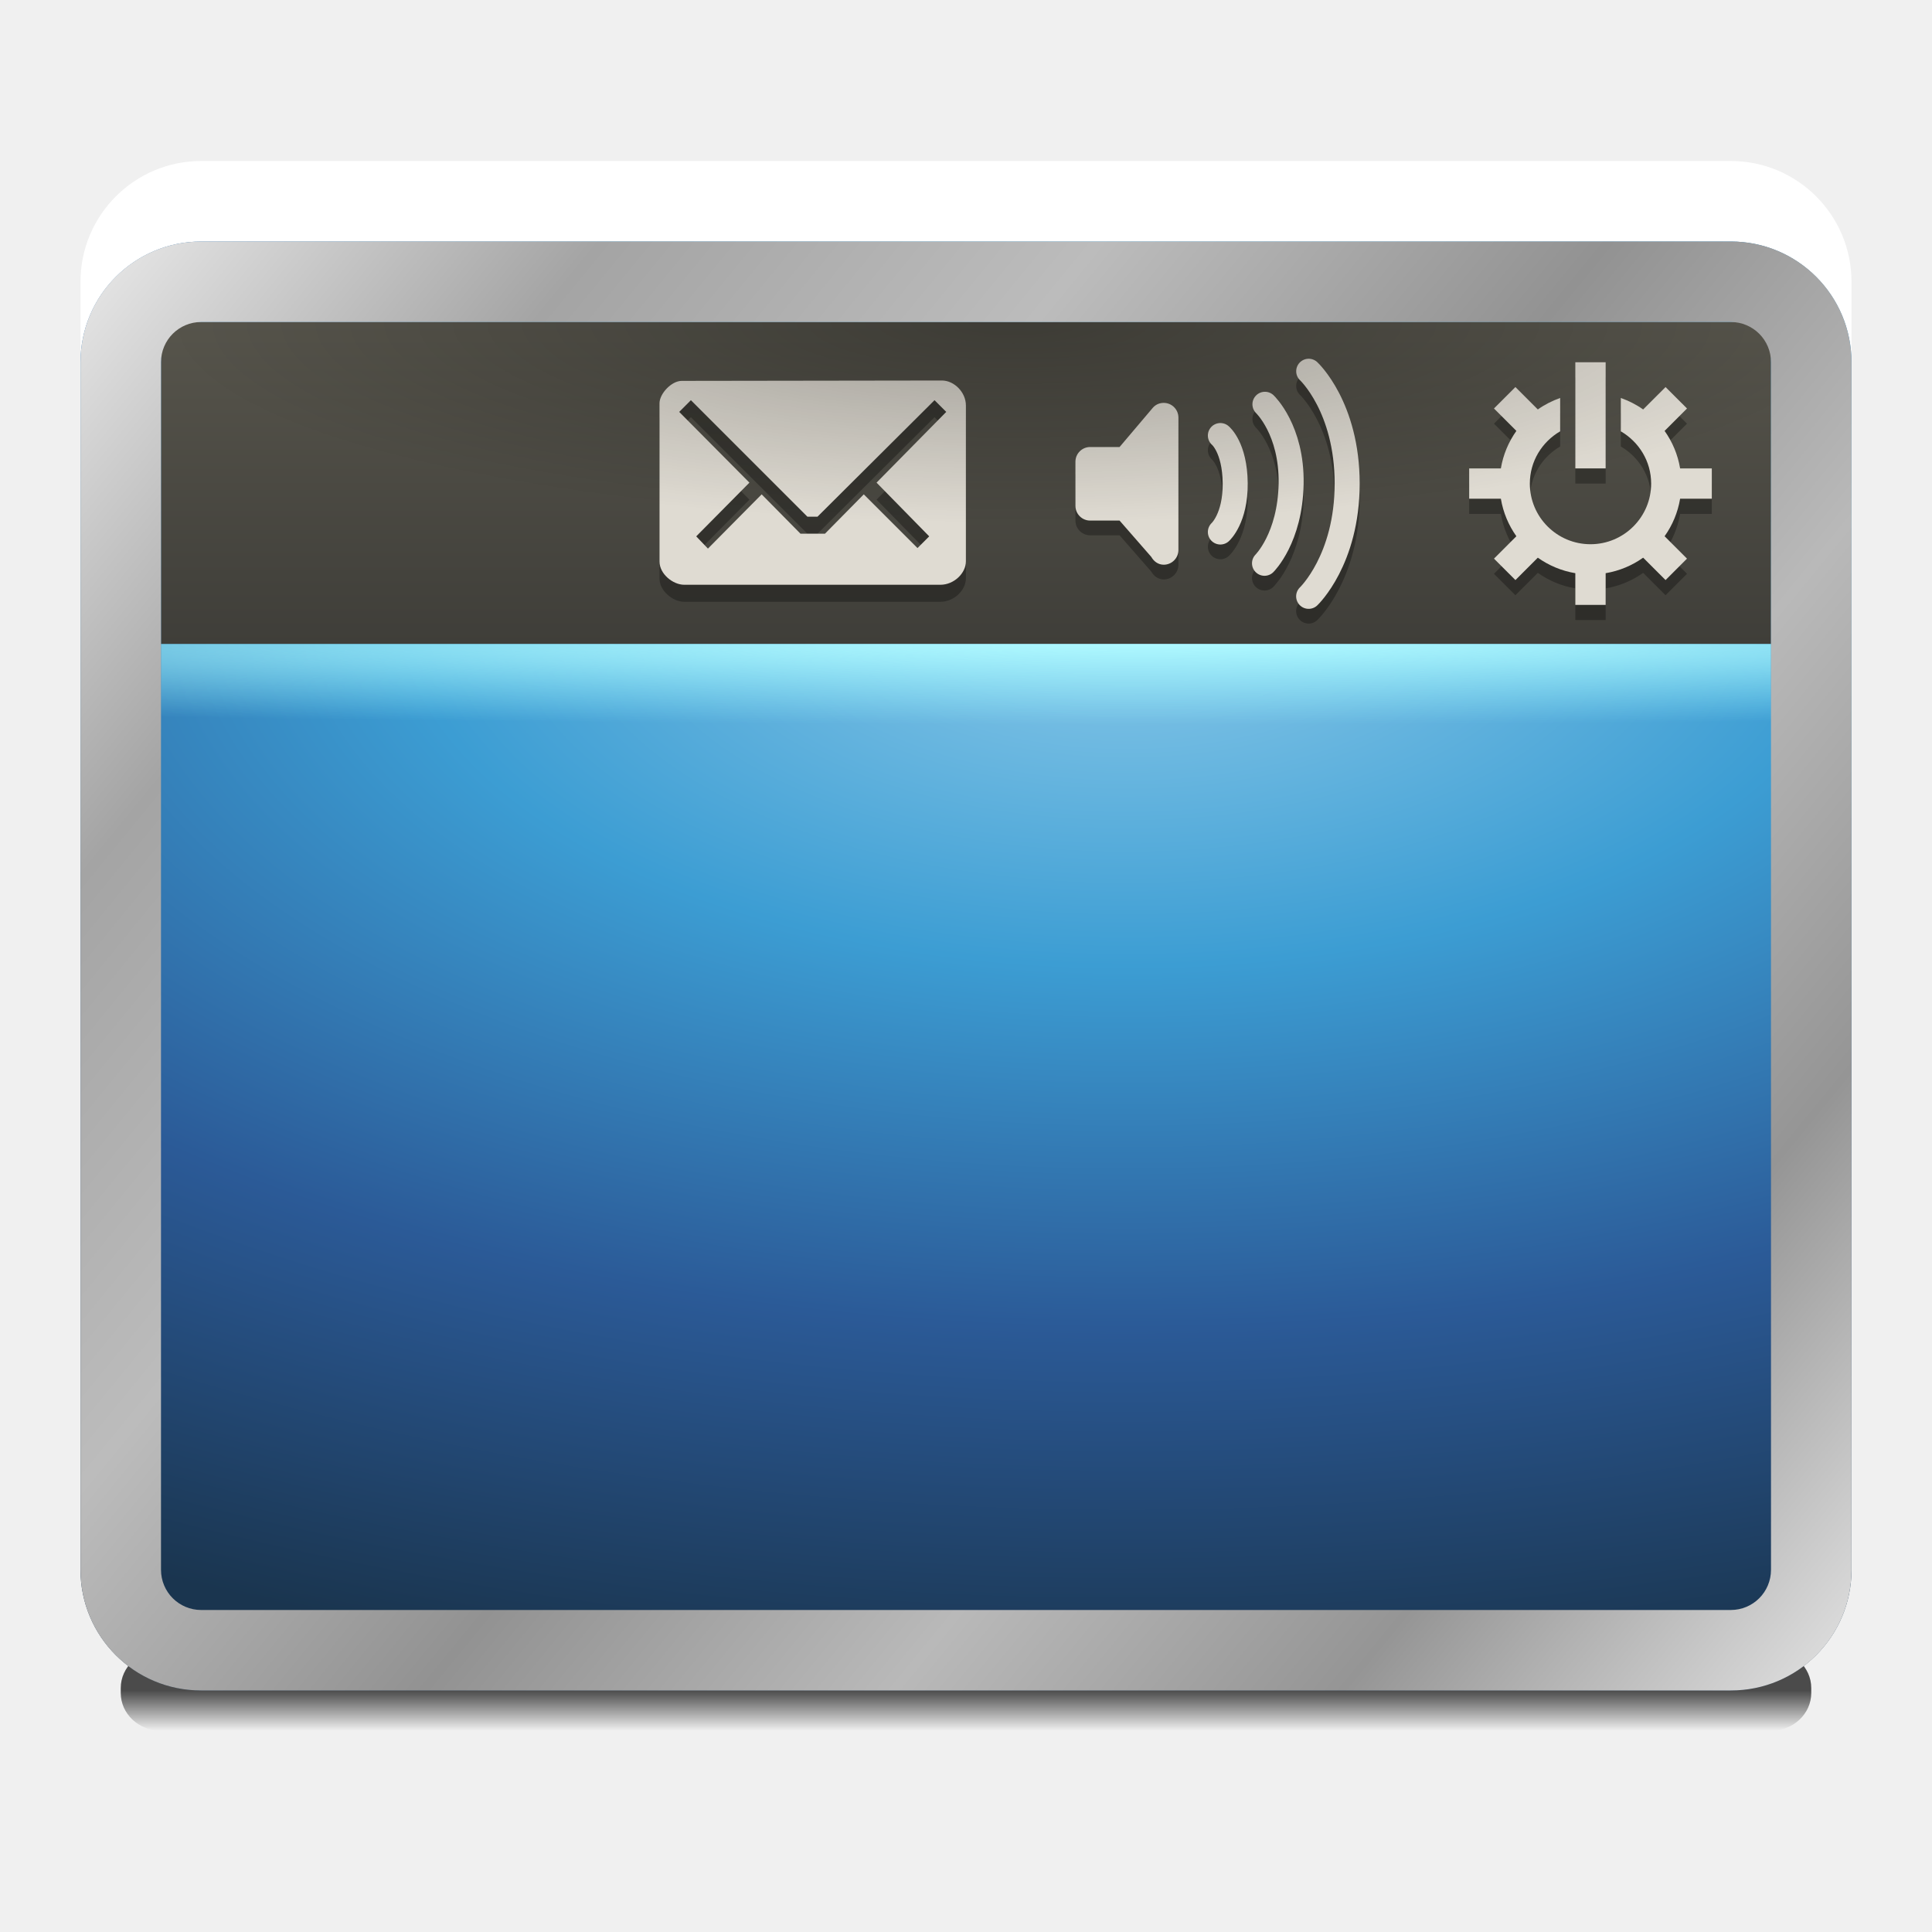
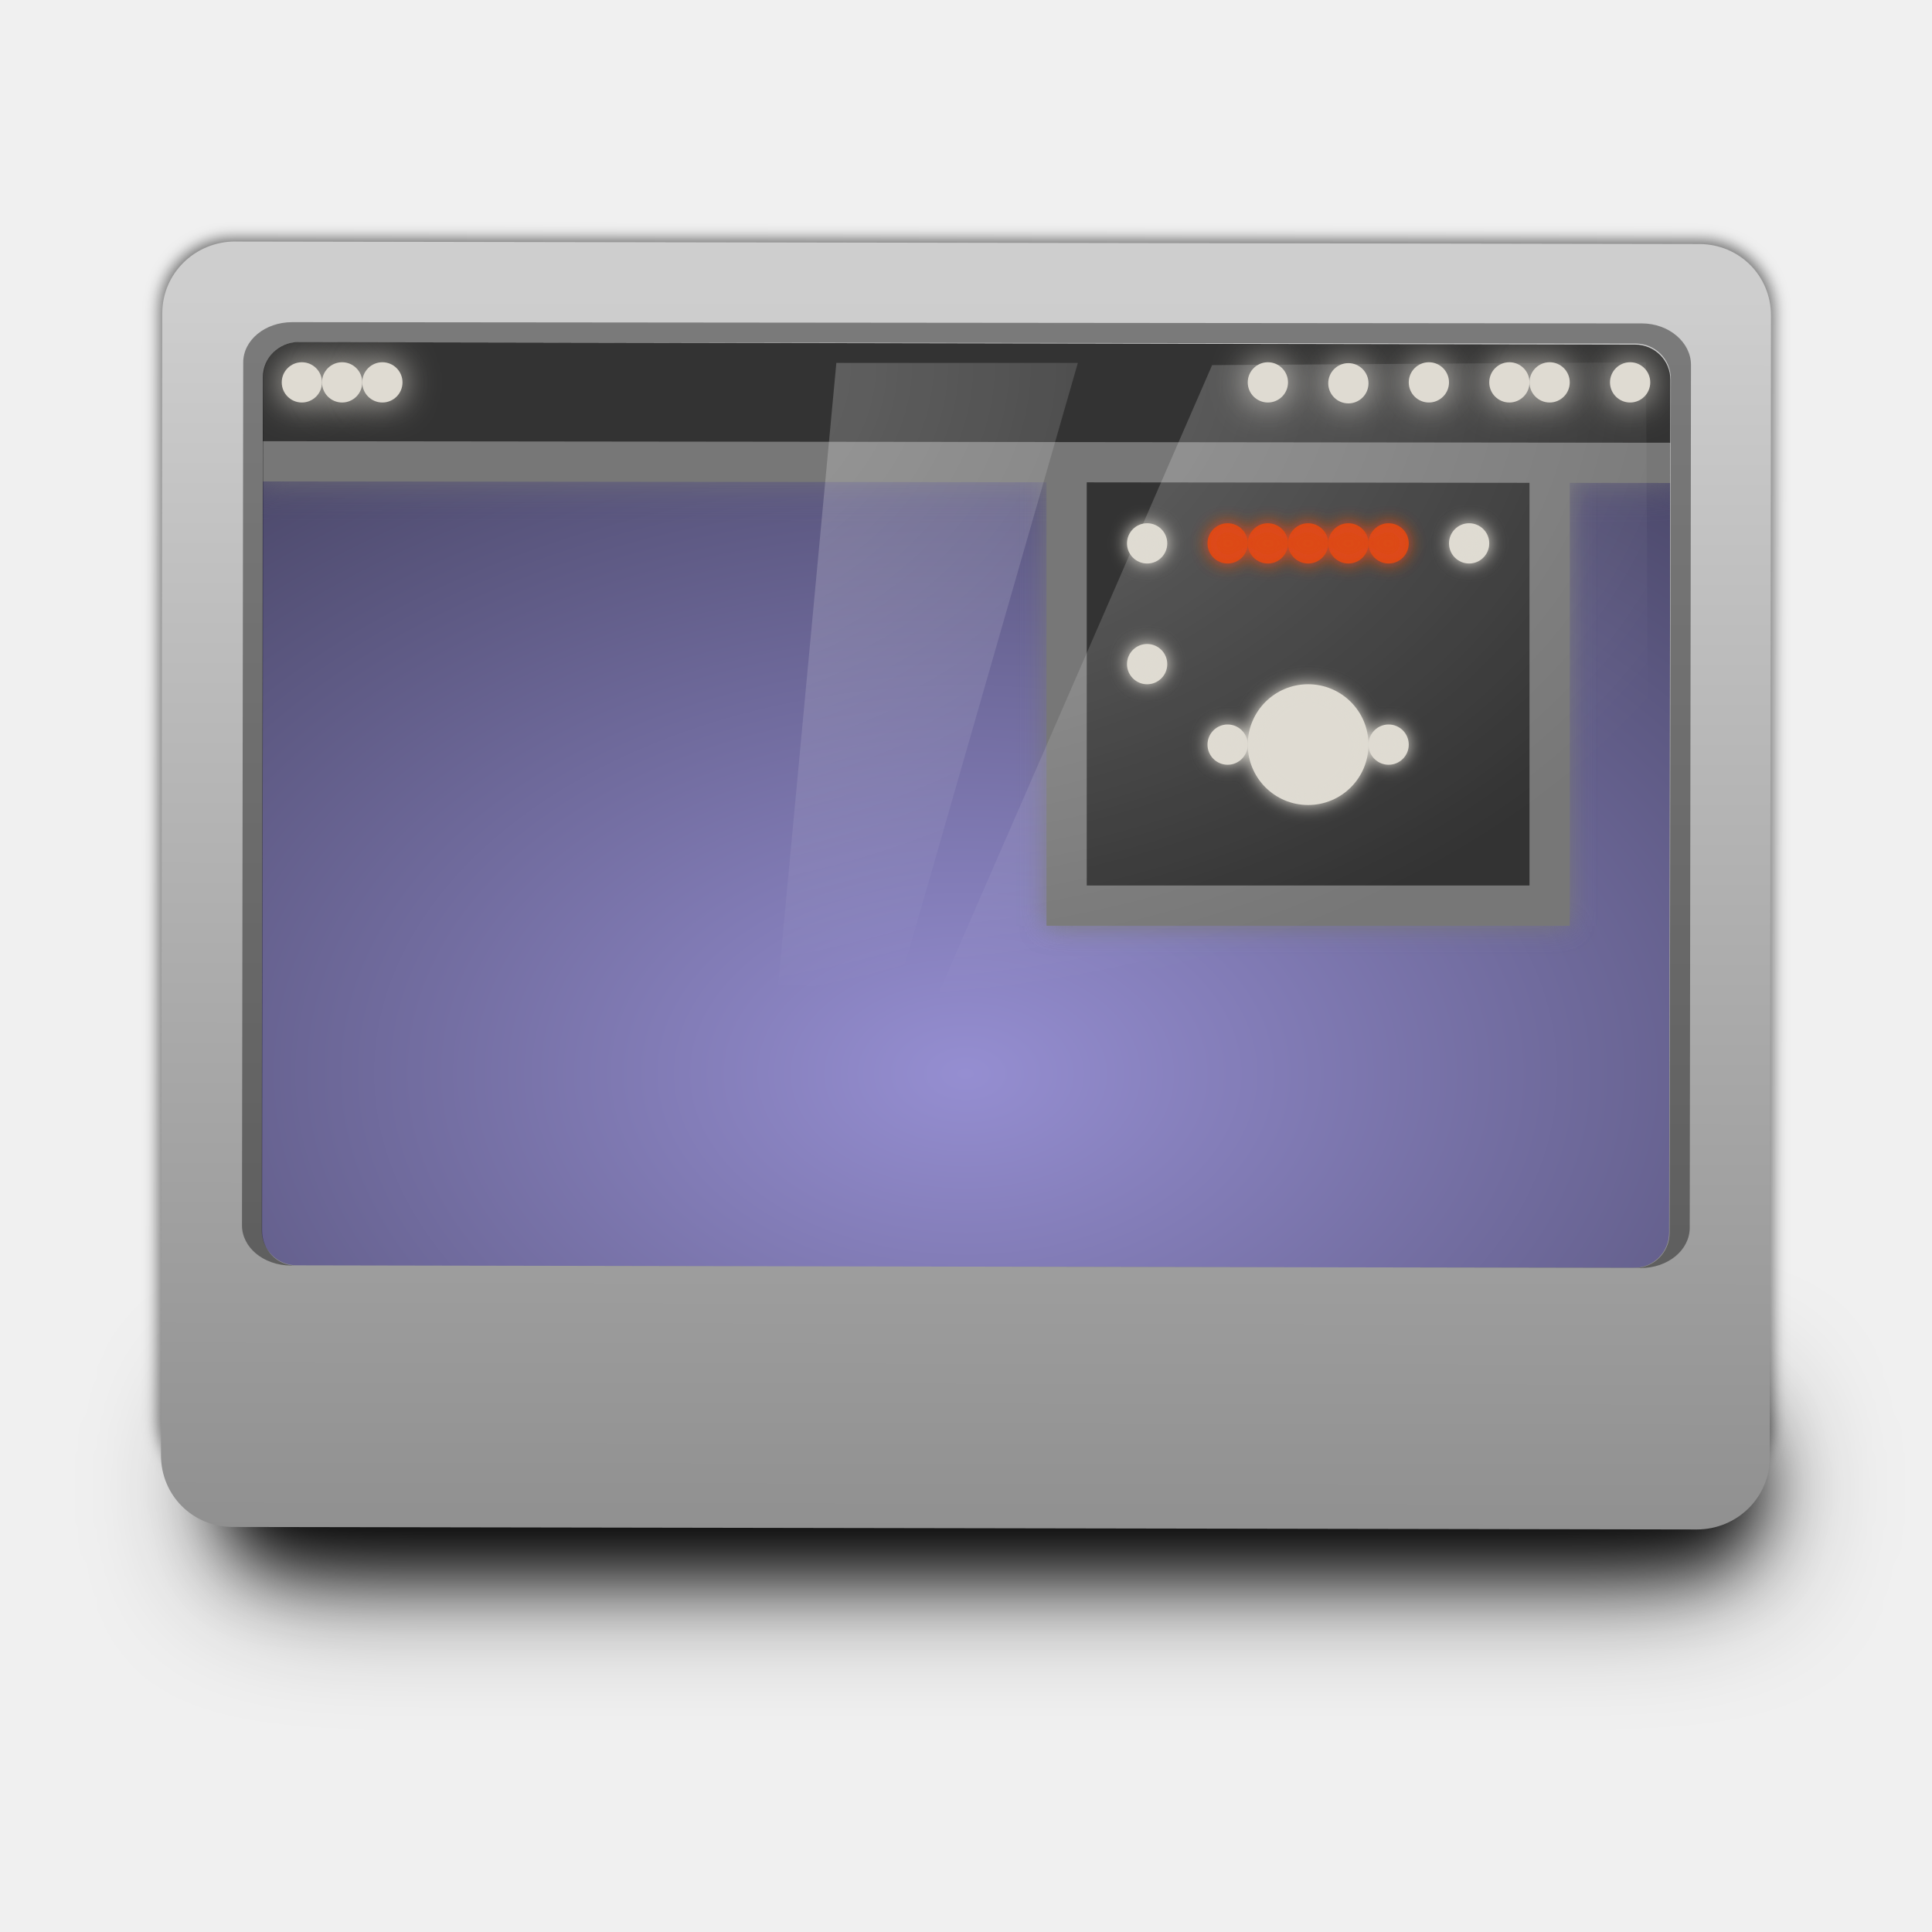
<svg xmlns="http://www.w3.org/2000/svg" xmlns:xlink="http://www.w3.org/1999/xlink" width="48" height="48" id="svg2985" version="1.1">
  <defs id="defs2987">
-     <linearGradient id="linearGradient3975">
-       <stop id="stop3977" offset="0" style="stop-color:#fdc06d;stop-opacity:1" />
-       <stop style="stop-color:#e96d34;stop-opacity:1" offset="0.45" id="stop3979" />
-       <stop id="stop3981" offset="1" style="stop-color:#872712;stop-opacity:1" />
+     <linearGradient id="linearGradient4195">
+       <stop id="stop4197" offset="0" style="stop-color:#df5e28;stop-opacity:0.941;" />
+       <stop id="stop4199" offset="1" style="stop-color:#1a1716;stop-opacity:0.941" />
    </linearGradient>
-     <linearGradient id="linearGradient3935">
-       <stop id="stop3937" offset="0" style="stop-color:#82817b;stop-opacity:1" />
-       <stop id="stop3939" offset="1" style="stop-color:#d2cecb;stop-opacity:1" />
+     <filter color-interpolation-filters="sRGB" id="filter11507">
+       <feGaussianBlur stdDeviation="1.056" id="feGaussianBlur11509" />
+     </filter>
+     <linearGradient id="linearGradient10954">
+       <stop style="stop-color:#909090;stop-opacity:1;" offset="0" id="stop10956" />
+       <stop style="stop-color:#cecece;stop-opacity:1" offset="1" id="stop10958" />
    </linearGradient>
-     <linearGradient id="linearGradient3915">
-       <stop style="stop-color:#e55c2d;stop-opacity:1" offset="0" id="stop3917" />
-       <stop style="stop-color:#ecaa62;stop-opacity:1" offset="1" id="stop3919" />
+     <linearGradient id="linearGradient10938">
+       <stop style="stop-color:#dadada;stop-opacity:1" offset="0" id="stop10940" />
+       <stop style="stop-color:#f6f6f5;stop-opacity:1" offset="1" id="stop10942" />
    </linearGradient>
-     <linearGradient id="linearGradient3927-5">
-       <stop id="stop3929-2" offset="0" style="stop-color:#eaeaea;stop-opacity:1" />
-       <stop style="stop-color:#a4a4a4;stop-opacity:1" offset="0.176" id="stop3931-3" />
-       <stop style="stop-color:#bcbcbc;stop-opacity:1" offset="0.345" id="stop3933-0" />
-       <stop style="stop-color:#929292;stop-opacity:1" offset="0.517" id="stop3935-3" />
-       <stop id="stop3937-3" offset="0.676" style="stop-color:#b9b9b9;stop-opacity:1" />
-       <stop style="stop-color:#959595;stop-opacity:1" offset="0.828" id="stop3939-5" />
-       <stop id="stop3941-0" offset="1" style="stop-color:#e3e3e3;stop-opacity:1" />
+     <linearGradient id="linearGradient11438">
+       <stop style="stop-color:#babdb6;stop-opacity:1;" offset="0" id="stop11440" />
+       <stop style="stop-color:#4a4d46;stop-opacity:1" offset="1" id="stop11442" />
    </linearGradient>
-     <linearGradient id="linearGradient4030-7">
-       <stop style="stop-color:#000000;stop-opacity:1;" offset="0" id="stop4032-1" />
-       <stop style="stop-color:#000000;stop-opacity:0;" offset="1" id="stop4034-3" />
+     <linearGradient id="linearGradient10966">
+       <stop style="stop-color:#ffffff;stop-opacity:1;" offset="0" id="stop10968" />
+       <stop style="stop-color:#f0f0f0;stop-opacity:1" offset="1" id="stop10970" />
    </linearGradient>
-     <linearGradient xlink:href="#linearGradient3927-5" id="linearGradient3284" gradientUnits="userSpaceOnUse" gradientTransform="translate(0,17)" x1="2" y1="5" x2="46" y2="41" />
-     <linearGradient xlink:href="#linearGradient4030-7" id="linearGradient3291" gradientUnits="userSpaceOnUse" gradientTransform="translate(2,13)" x1="6" y1="45" x2="6" y2="46" />
-     <linearGradient id="linearGradient3981-8">
-       <stop style="stop-color:#000000;stop-opacity:0.292" offset="0" id="stop3983-8" />
-       <stop style="stop-color:#000000;stop-opacity:0;" offset="1" id="stop3985-4" />
+     <linearGradient id="linearGradient11473">
+       <stop style="stop-color:#958ed1;stop-opacity:1;" offset="0" id="stop11475" />
+       <stop id="stop7776" offset="1" style="stop-color:#4a4768;stop-opacity:1;" />
    </linearGradient>
-     <radialGradient r="17" fy="26.3" fx="14.75" cy="26.3" cx="14.75" gradientTransform="matrix(1.0300234e-5,0.2941176,-1.245675,0,57.93754,19.66177)" gradientUnits="userSpaceOnUse" id="radialGradient3308" xlink:href="#linearGradient3981-8" />
-     <linearGradient id="linearGradient3842">
-       <stop style="stop-color:#7f7e75;stop-opacity:1" offset="0" id="stop3844" />
-       <stop style="stop-color:#3d3c38;stop-opacity:1" offset="1" id="stop3846" />
+     <linearGradient id="linearGradient4788">
+       <stop id="stop4790" offset="0" style="stop-color:#ffffff;stop-opacity:1;" />
+       <stop id="stop4792" offset="1" style="stop-color:#ffffff;stop-opacity:0;" />
    </linearGradient>
-     <linearGradient id="linearGradient3820">
-       <stop style="stop-color:#f2f1f0;stop-opacity:1;" offset="0" id="stop3822" />
-       <stop style="stop-color:#c3beba;stop-opacity:1" offset="1" id="stop3824" />
+     <radialGradient xlink:href="#linearGradient12771" id="radialGradient12777" cx="144.167" cy="129.174" fx="144.167" fy="129.174" r="97.906" gradientTransform="matrix(1.16579,-0.05054328,0.0329754,0.746793,-28.16094,39.99441)" gradientUnits="userSpaceOnUse" />
+     <linearGradient id="linearGradient12771">
+       <stop style="stop-color:#ffffff;stop-opacity:1;" offset="0" id="stop12773" />
+       <stop style="stop-color:#ffffff;stop-opacity:0;" offset="1" id="stop12775" />
    </linearGradient>
-     <linearGradient xlink:href="#linearGradient3915" id="linearGradient3984" gradientUnits="userSpaceOnUse" gradientTransform="translate(8,17)" x1="8" y1="29" x2="8" y2="27" />
-     <linearGradient xlink:href="#linearGradient3915" id="linearGradient3987" gradientUnits="userSpaceOnUse" gradientTransform="translate(16,0)" x1="8" y1="29" x2="8" y2="27" />
-     <linearGradient xlink:href="#linearGradient3935" id="linearGradient3990" gradientUnits="userSpaceOnUse" gradientTransform="translate(14,17)" x1="8" y1="29" x2="8" y2="27" />
-     <linearGradient xlink:href="#linearGradient3935" id="linearGradient3993" gradientUnits="userSpaceOnUse" gradientTransform="translate(22,0)" x1="8" y1="29" x2="8" y2="27" />
-     <linearGradient xlink:href="#linearGradient3935" id="linearGradient3996" gradientUnits="userSpaceOnUse" gradientTransform="translate(6,0)" x1="8" y1="29" x2="8" y2="27" />
-     <linearGradient xlink:href="#linearGradient3935" id="linearGradient3999" gradientUnits="userSpaceOnUse" gradientTransform="translate(11,17)" x1="8" y1="29" x2="8" y2="27" />
-     <linearGradient xlink:href="#linearGradient3935" id="linearGradient4002" gradientUnits="userSpaceOnUse" gradientTransform="translate(19,0)" x1="8" y1="29" x2="8" y2="27" />
-     <linearGradient xlink:href="#linearGradient3935" id="linearGradient4005" gradientUnits="userSpaceOnUse" gradientTransform="translate(3,0)" x1="8" y1="29" x2="8" y2="27" />
-     <linearGradient xlink:href="#linearGradient3915" id="linearGradient4008" gradientUnits="userSpaceOnUse" x1="8" y1="29" x2="8" y2="27" />
-     <linearGradient xlink:href="#linearGradient3842" id="linearGradient4011" gradientUnits="userSpaceOnUse" gradientTransform="translate(-8,17)" x1="31" y1="26" x2="31" y2="30" />
-     <linearGradient xlink:href="#linearGradient3820" id="linearGradient4014" gradientUnits="userSpaceOnUse" gradientTransform="translate(-8,0)" x1="35" y1="46" x2="35" y2="54" />
-     <linearGradient xlink:href="#linearGradient3842" id="linearGradient4017" gradientUnits="userSpaceOnUse" x1="31" y1="26" x2="31" y2="30" />
-     <linearGradient xlink:href="#linearGradient3842" id="linearGradient4020" gradientUnits="userSpaceOnUse" gradientTransform="translate(-15,0)" x1="31" y1="26" x2="31" y2="30" />
-     <linearGradient xlink:href="#linearGradient3820" id="linearGradient4023" gradientUnits="userSpaceOnUse" gradientTransform="translate(-15,0)" x1="32" y1="30" x2="32" y2="40" />
-     <linearGradient xlink:href="#linearGradient3820" id="linearGradient4027" gradientUnits="userSpaceOnUse" x1="32" y1="30" x2="32" y2="40" />
-     <radialGradient xlink:href="#linearGradient3975" id="radialGradient4032" gradientUnits="userSpaceOnUse" gradientTransform="matrix(3.9777814e-8,2.545455,-1.954546,3.0543679e-8,63.9596,-37.09091)" cx="24" cy="20.444" fx="24" fy="20.444" r="22" />
-     <linearGradient id="linearGradient3025-1">
-       <stop style="stop-color:#8dcbea;stop-opacity:1" offset="0" id="stop3027-9" />
-       <stop id="stop3118" offset="0.333" style="stop-color:#3c9dd3;stop-opacity:1" />
-       <stop id="stop3033-9" offset="0.667" style="stop-color:#2b5a97;stop-opacity:1" />
-       <stop style="stop-color:#1a354f;stop-opacity:1" offset="1" id="stop3029-5" />
+     <radialGradient xlink:href="#linearGradient12771" id="radialGradient3521" cx="144.167" cy="129.174" fx="144.167" fy="129.174" r="97.906" gradientTransform="matrix(1.16579,-0.05054328,0.0329754,0.746793,-28.16094,39.99441)" gradientUnits="userSpaceOnUse" />
+     <radialGradient xlink:href="#linearGradient12771" id="radialGradient3529" cx="144.167" cy="129.174" fx="144.167" fy="129.174" r="97.906" gradientTransform="matrix(1.16579,-0.05054328,0.0329754,0.746793,-28.16094,39.99441)" gradientUnits="userSpaceOnUse" />
+     <radialGradient xlink:href="#linearGradient12771" id="radialGradient3537" cx="144.167" cy="129.174" fx="144.167" fy="129.174" r="97.906" gradientTransform="matrix(1.16579,-0.05054328,0.0329754,0.746793,-28.16094,39.99441)" gradientUnits="userSpaceOnUse" />
+     <radialGradient xlink:href="#linearGradient12771" id="radialGradient3545" cx="144.167" cy="129.174" fx="144.167" fy="129.174" r="97.906" gradientTransform="matrix(1.16579,-0.05054328,0.0329754,0.746793,-28.16094,39.99441)" gradientUnits="userSpaceOnUse" />
+     <radialGradient xlink:href="#linearGradient12771" id="radialGradient3553" cx="144.167" cy="129.174" fx="144.167" fy="129.174" r="97.906" gradientTransform="matrix(1.16579,-0.05054328,0.0329754,0.746793,-28.16094,39.99441)" gradientUnits="userSpaceOnUse" />
+     <radialGradient xlink:href="#linearGradient12771" id="radialGradient3561" cx="144.167" cy="129.174" fx="144.167" fy="129.174" r="97.906" gradientTransform="matrix(1.16579,-0.05054328,0.0329754,0.746793,-28.16094,39.99441)" gradientUnits="userSpaceOnUse" />
+     <radialGradient xlink:href="#linearGradient12771" id="radialGradient3569" cx="144.167" cy="129.174" fx="144.167" fy="129.174" r="97.906" gradientTransform="matrix(1.16579,-0.05054328,0.0329754,0.746793,-28.16094,39.99441)" gradientUnits="userSpaceOnUse" />
+     <radialGradient xlink:href="#linearGradient12771" id="radialGradient3577" cx="144.167" cy="129.174" fx="144.167" fy="129.174" r="97.906" gradientTransform="matrix(1.16579,-0.05054328,0.0329754,0.746793,-28.16094,39.99441)" gradientUnits="userSpaceOnUse" />
+     <radialGradient xlink:href="#linearGradient12771" id="radialGradient3585" cx="144.167" cy="129.174" fx="144.167" fy="129.174" r="97.906" gradientTransform="matrix(1.16579,-0.05054328,0.0329754,0.746793,-28.16094,39.99441)" gradientUnits="userSpaceOnUse" />
+     <radialGradient xlink:href="#linearGradient12771" id="radialGradient3593" cx="144.167" cy="129.174" fx="144.167" fy="129.174" r="97.906" gradientTransform="matrix(1.16579,-0.05054328,0.0329754,0.746793,-28.16094,39.99441)" gradientUnits="userSpaceOnUse" />
+     <radialGradient xlink:href="#linearGradient12771" id="radialGradient3601" cx="144.167" cy="129.174" fx="144.167" fy="129.174" r="97.906" gradientTransform="matrix(1.16579,-0.05054328,0.0329754,0.746793,-28.16094,39.99441)" gradientUnits="userSpaceOnUse" />
+     <radialGradient r="97.906" fy="129.174" fx="144.167" cy="129.174" cx="144.167" gradientTransform="matrix(1.16579,-0.05054328,0.0329754,0.746793,-28.16094,39.99441)" gradientUnits="userSpaceOnUse" id="radialGradient3665" xlink:href="#linearGradient12771" />
+     <radialGradient xlink:href="#linearGradient10966" id="radialGradient3348" gradientUnits="userSpaceOnUse" gradientTransform="matrix(0.1709132,2.3948575e-4,-1.885288e-4,0.1345469,-0.8241495,18.42583)" cx="149.565" cy="258.761" fx="149.565" fy="258.761" r="116.231" />
+     <linearGradient xlink:href="#linearGradient10938" id="linearGradient3355" gradientUnits="userSpaceOnUse" gradientTransform="matrix(0.1760192,0,0,0.1798063,-1.587065,12.33736)" x1="134.833" y1="68.529" x2="171.903" y2="206.876" />
+     <linearGradient xlink:href="#linearGradient11438" id="linearGradient3357" gradientUnits="userSpaceOnUse" x1="184.951" y1="149.21" x2="185.071" y2="236.397" gradientTransform="matrix(0.1798054,0,0,0.1798054,-0.6386018,10.85333)" />
+     <radialGradient xlink:href="#linearGradient12771" id="radialGradient3387" gradientUnits="userSpaceOnUse" gradientTransform="matrix(1.16579,-0.05054328,0.0329754,0.746793,-28.16094,39.99441)" cx="144.167" cy="129.174" fx="144.167" fy="129.174" r="97.906" />
+     <radialGradient xlink:href="#linearGradient4788" id="radialGradient3404" gradientUnits="userSpaceOnUse" gradientTransform="matrix(-1.824376,0.00876531,-0.00620867,-1.307801,609.5291,98.0673)" cx="326.021" cy="58" fx="326.021" fy="58" r="12.5" />
+     <radialGradient xlink:href="#linearGradient4788" id="radialGradient3407" gradientUnits="userSpaceOnUse" gradientTransform="matrix(-1.888202,0.00857771,-0.00642588,-1.279811,636.8603,96.52335)" cx="326.021" cy="58" fx="326.021" fy="58" r="12.5" />
+     <radialGradient xlink:href="#linearGradient11473" id="radialGradient4014" gradientUnits="userSpaceOnUse" gradientTransform="matrix(0.2708409,0,0,0.1777665,-16.45829,8.840227)" cx="149.565" cy="190.137" fx="149.565" fy="190.137" r="108.515" />
+     <linearGradient xlink:href="#linearGradient10954" id="linearGradient4020" gradientUnits="userSpaceOnUse" gradientTransform="matrix(0.1696838,2.3939518e-4,-2.3776336e-4,0.1708486,-1.344677,13.52782)" x1="141.315" y1="237.286" x2="141.315" y2="57.029" />
+     <radialGradient xlink:href="#linearGradient4195-5" id="radialGradient3889" gradientUnits="userSpaceOnUse" gradientTransform="matrix(0.2031251,-0.08812329,0.1236326,0.3357866,-42.38554,-18.85971)" cx="189.702" cy="230.104" fx="189.702" fy="230.104" r="108.515" />
+     <linearGradient id="linearGradient4195-5">
+       <stop id="stop4197-5" offset="0" style="stop-color:#ff5200;stop-opacity:1;" />
+       <stop id="stop4199-9" offset="1" style="stop-color:#1a1716;stop-opacity:0.941" />
    </linearGradient>
-     <radialGradient xlink:href="#linearGradient3999-7" id="radialGradient4005" cx="-13.6" cy="46.833" fx="-13.6" fy="46.833" r="3" gradientTransform="matrix(-0.6666667,0,-4.145957e-6,-19.75308,-41.06647,896.5102)" gradientUnits="userSpaceOnUse" />
-     <linearGradient id="linearGradient3999-7">
-       <stop style="stop-color:#aff9ff;stop-opacity:1" offset="0" id="stop4001" />
-       <stop style="stop-color:#96f5ff;stop-opacity:0" offset="1" id="stop4003" />
-     </linearGradient>
-     <linearGradient xlink:href="#linearGradient3062" id="linearGradient3068" x1="41" y1="-18" x2="34" y2="-18" gradientUnits="userSpaceOnUse" gradientTransform="matrix(1.142857,0,0,1,-14.85714,-10)" />
-     <linearGradient id="linearGradient3062">
-       <stop style="stop-color:#3f3e39;stop-opacity:1" offset="0" id="stop3064" />
-       <stop style="stop-color:#57554c;stop-opacity:1" offset="1" id="stop3066" />
-     </linearGradient>
-     <radialGradient r="17" fy="60.443" fx="38.828" cy="60.443" cx="38.828" gradientTransform="matrix(-7.9955585e-5,1.588235,-3.176471,0,219.9976,-30.66841)" gradientUnits="userSpaceOnUse" id="radialGradient3192" xlink:href="#linearGradient3025-1" />
+     <filter color-interpolation-filters="sRGB" id="filter3839" x="-0.032" width="1.065" y="-0.403" height="1.806">
+       <feGaussianBlur stdDeviation="0.481" id="feGaussianBlur3841" />
+     </filter>
+     <filter id="filter3890" x="-1.051" width="3.101" y="-1.051" height="3.101">
+       <feGaussianBlur stdDeviation="2.189" id="feGaussianBlur3892" />
+     </filter>
+     <filter id="filter3894" x="-1.051" width="3.101" y="-1.051" height="3.101">
+       <feGaussianBlur stdDeviation="2.189" id="feGaussianBlur3896" />
+     </filter>
+     <filter id="filter3898" x="-1.051" width="3.101" y="-1.051" height="3.101">
+       <feGaussianBlur stdDeviation="2.189" id="feGaussianBlur3900" />
+     </filter>
+     <filter id="filter3902" x="-1.051" width="3.101" y="-1.051" height="3.101">
+       <feGaussianBlur stdDeviation="2.189" id="feGaussianBlur3904" />
+     </filter>
+     <filter id="filter3906" x="-1.051" width="3.101" y="-1.051" height="3.101">
+       <feGaussianBlur stdDeviation="2.189" id="feGaussianBlur3908" />
+     </filter>
+     <filter id="filter3910" x="-1.051" width="3.101" y="-1.051" height="3.101">
+       <feGaussianBlur stdDeviation="2.189" id="feGaussianBlur3912" />
+     </filter>
+     <filter id="filter3914" x="-1.051" width="3.101" y="-1.051" height="3.101">
+       <feGaussianBlur stdDeviation="2.189" id="feGaussianBlur3916" />
+     </filter>
+     <filter id="filter3918" x="-1.051" width="3.101" y="-1.051" height="3.101">
+       <feGaussianBlur stdDeviation="2.189" id="feGaussianBlur3920" />
+     </filter>
+     <filter id="filter3922" x="-1.051" width="3.101" y="-1.051" height="3.101">
+       <feGaussianBlur stdDeviation="2.189" id="feGaussianBlur3924" />
+     </filter>
+     <filter id="filter3954">
+       <feGaussianBlur stdDeviation="0.312" id="feGaussianBlur3956" />
+     </filter>
+     <filter id="filter4051">
+       <feGaussianBlur stdDeviation="0.2" id="feGaussianBlur4053" />
+     </filter>
+     <filter color-interpolation-filters="sRGB" id="filter11490-5-0-8" x="-0.107" width="1.214" y="-1.352" height="3.703">
+       <feGaussianBlur stdDeviation="1.83" id="feGaussianBlur11492-5-8-3" />
+     </filter>
+     <filter color-interpolation-filters="sRGB" id="filter11472-2-8-3" x="-0.052" width="1.104" y="-0.655" height="2.311">
+       <feGaussianBlur stdDeviation="0.887" id="feGaussianBlur11474-3-4-0" />
+     </filter>
  </defs>
  <g id="layer1" transform="translate(0,-16)">
-     <rect ry="3" rx="3" y="20" x="2" height="36" width="44" id="rect3943-4" style="fill:#ffffff;fill-opacity:1;stroke:none" />
-     <rect style="opacity:0.685;fill:url(#linearGradient3291);fill-opacity:1;stroke:none" id="rect4020-0" width="42" height="2" x="3" y="57" rx="1" ry="0.938" />
-     <rect style="fill:url(#radialGradient3192);fill-opacity:1;stroke:none" id="rect3977" width="44" height="36" x="2" y="22" rx="3" ry="3" />
-     <rect ry="0" rx="0" y="-44" x="24" height="40" width="8" id="rect3989" style="fill:url(#linearGradient3068);fill-opacity:1;stroke:none" transform="matrix(0,1,-1,0,0,0)" />
-     <rect style="fill:url(#radialGradient4005);fill-opacity:1;stroke:none" id="rect3006" width="2" height="40" x="-34" y="-44" rx="0" ry="0" transform="matrix(0,-1,-1,0,0,0)" />
-     <g transform="matrix(0.365528,0,0,0.365528,25.98308,26.00932)" id="layer1-5">
-       <path style="opacity:0.3;fill-rule:evenodd" d="M 8.013,1 C 7.708,1 7.447,1.128 7.263,1.344 l -2.25,2.656 h -2 c -0.552,0 -1,0.448 -1,1 -0.006,0.996 0.002,2.014 0,3 0,0.552 0.448,1 1,1 h 2 l 2.156,2.469 c 0.171,0.305 0.469,0.531 0.844,0.531 0.552,0 1,-0.448 1,-1 v -9 c 0,-0.552 -0.448,-1 -1,-1 z" id="rect3180-0" />
-       <path style="opacity:0.3;fill:none;stroke:#000000;stroke-width:1.7;stroke-linecap:round" d="m 17.868,-1.15 c 0,0 2.614,2.423 2.614,7.635 0,5.187 -2.618,7.665 -2.618,7.665 M 14.893,1.096 c 0,0 1.845,1.745 1.78,5.404 -0.066,3.69 -1.809,5.404 -1.809,5.404 m -3,-8.683 c 0,0 0.983,0.795 1.008,3.231 0.025,2.405 -1.008,3.326 -1.008,3.326" id="path3209-4" />
-       <path style="fill:none;stroke:#dfdbd2;stroke-width:1.7;stroke-linecap:round" d="m 17.868,-2.15 c 0,0 2.614,2.423 2.614,7.635 0,5.187 -2.618,7.665 -2.618,7.665 M 14.893,0.095 c 0,0 1.845,1.745 1.78,5.404 -0.066,3.69 -1.809,5.404 -1.809,5.404 m -3,-8.683 c 0,0 0.983,0.795 1.008,3.231 0.025,2.405 -1.008,3.326 -1.008,3.326" id="path3209" />
-       <path style="fill:#dfdbd2;fill-rule:evenodd" d="M 8.013,0 C 7.708,0 7.447,0.128 7.263,0.344 l -2.25,2.656 h -2 c -0.552,0 -1,0.448 -1,1 -0.006,0.996 0.002,2.014 0,3 0,0.552 0.448,1 1,1 h 2 l 2.156,2.469 c 0.171,0.305 0.469,0.531 0.844,0.531 0.552,0 1,-0.448 1,-1 v -9 c 0,-0.552 -0.448,-1 -1,-1 z" id="rect3180" />
+     <g id="g3990">
+       <rect transform="matrix(0.9216359,0,0,1,2.480738,-0.248838)" ry="1.625" rx="1.763" y="51.606" x="3.438" height="3.25" width="41.125" id="rect11476" style="color:#000000;fill:#000000;fill-opacity:1;fill-rule:nonzero;stroke:none;stroke-width:1;marker:none;visibility:visible;display:inline;overflow:visible;filter:url(#filter11490-5-0-8);enable-background:accumulate" />
+       <rect transform="matrix(0.9254159,0,0,1.065246,1.464686,-3.855101)" style="color:#000000;fill:#000000;fill-opacity:1;fill-rule:nonzero;stroke:none;stroke-width:1;marker:none;visibility:visible;display:inline;overflow:visible;filter:url(#filter11472-2-8-3);enable-background:accumulate" id="rect11446" width="41.125" height="3.25" x="4.437" y="51.731" rx="1.756" ry="1.525" />
    </g>
-     <g id="g3094" transform="matrix(0.4228999,0,0,0.4228999,15.53951,23.33913)">
-       <path style="opacity:0.3" d="M 3.305,6.022 C 2.696,6.022 2,6.782 2,7.336 V 16.635 C 2,17.366 2.789,18 3.454,18 h 15.048 c 0.798,0 1.498,-0.678 1.498,-1.376 V 7.465 C 20,6.689 19.311,6 18.59,6 L 3.304,6.022 z M 3.844,7.156 10.688,14 h 0.594 l 6.875,-6.844 0.688,0.688 -4.094,4.156 3.094,3.156 -0.688,0.688 -3.156,-3.156 -2.281,2.312 h -1.438 l -2.281,-2.312 -3.156,3.187 -0.688,-0.719 3.125,-3.156 -4.125,-4.156 0.688,-0.688 z" id="rect3170-2" />
-       <path style="fill:#dfdbd2" d="M 3.305,5.022 C 2.696,5.022 2,5.782 2,6.336 V 15.635 C 2,16.366 2.789,17 3.454,17 h 15.048 c 0.798,0 1.498,-0.678 1.498,-1.376 V 6.465 C 20,5.689 19.311,5 18.59,5 L 3.304,5.022 z M 3.844,6.156 10.688,13 h 0.594 l 6.875,-6.844 0.688,0.688 -4.094,4.156 3.094,3.156 -0.688,0.688 -3.156,-3.156 -2.281,2.312 h -1.438 l -2.281,-2.312 -3.156,3.187 -0.688,-0.719 3.125,-3.156 -4.125,-4.156 0.688,-0.688 z" id="rect3170" />
+     <rect transform="matrix(0.1702639,2.3308569e-4,-2.3857596e-4,0.1663457,-1.431396,13.67281)" ry="10.788" rx="10.54" y="49.529" x="31.815" height="187" width="235.5" id="rect10522" style="opacity:0.556;color:#000000;fill:#000000;fill-opacity:1;fill-rule:nonzero;stroke:none;stroke-width:2;marker:none;visibility:visible;display:inline;overflow:visible;filter:url(#filter11507);enable-background:accumulate" />
+     <rect transform="matrix(0.999999,0.00141561,-0.00138697,0.999999,0,0)" ry="0.877" rx="0.872" y="24.489" x="6.565" height="22.953" width="34.971" id="rect10538" style="color:#000000;fill:url(#radialGradient4014);fill-opacity:1;fill-rule:nonzero;stroke:none;stroke-width:2;marker:none;visibility:visible;display:inline;overflow:visible;enable-background:accumulate" />
+     <path transform="translate(0,16)" id="path3952" d="m 26,11 13,0 0,12 -13,0 z" style="fill:#777777;stroke:none;stroke-width:1px;stroke-linecap:butt;stroke-linejoin:miter;stroke-opacity:1;fill-opacity:1;filter:url(#filter3954)" />
+     <path style="fill:#777777;fill-opacity:1;stroke:none;filter:url(#filter3839)" d="m 40.914,25.052 -33.851,-0.047 c -0.477,-6.6e-4 -0.847,0.401 -0.849,0.884 l -0.004,1.073 c -0.002,0.483 -0.007,0.868 0.002,0.868 l 35.582,0.039 c 0,0 0.002,-0.416 0.002,-0.899 l 0,-1.054 c 0,-0.483 -0.404,-0.864 -0.88,-0.864 z" id="path3837" />
+     <path style="fill:#777777;stroke:none;stroke-width:1px;stroke-linecap:butt;stroke-linejoin:miter;stroke-opacity:1;fill-opacity:1" d="m 26,11 13,0 0,12 -13,0 z" id="path3950" transform="translate(0,16)" />
+     <path style="fill:#333333;fill-opacity:1;stroke:none" d="m 27,26 0,12 11,0 0,-12 z" id="path3948" />
+     <path id="path3835" d="m 40.898,25.183 -33.851,-0.047 c -0.477,-6.6e-4 -0.847,0.401 -0.849,0.884 l -0.004,1.073 c -0.002,0.483 -0.007,0.868 0.002,0.868 L 41.777,28 c 0,0 0.002,-0.416 0.002,-0.899 l 0,-1.054 c 0,-0.483 -0.404,-0.864 -0.88,-0.864 z" style="fill:#777777;fill-opacity:1;stroke:none" />
+     <path style="fill:#333333;fill-opacity:1;stroke:none" d="m 40.914,24.183 -33.851,-0.047 c -0.477,-6.6e-4 -0.847,0.401 -0.849,0.884 l -0.004,1.073 c -0.002,0.483 -0.007,0.868 0.002,0.868 L 41.792,27 c 0,0 0.002,-0.416 0.002,-0.899 l 0,-1.054 c 0,-0.483 -0.404,-0.864 -0.88,-0.864 z" id="rect3064" />
+     <g id="g3926">
+       <path transform="matrix(0.2,0,0,0.2,22,21.4221)" d="M 60,20.5 C 60,21.881 58.881,23 57.5,23 56.119,23 55,21.881 55,20.5 55,19.119 56.119,18 57.5,18 c 1.381,0 2.5,1.119 2.5,2.5 z" id="path3872" style="fill:#dfdbd2;fill-opacity:1;stroke:none;filter:url(#filter3890)" />
+       <path transform="matrix(0.2,0,0,0.2,20,21.4)" d="M 60,20.5 C 60,21.881 58.881,23 57.5,23 56.119,23 55,21.881 55,20.5 55,19.119 56.119,18 57.5,18 c 1.381,0 2.5,1.119 2.5,2.5 z" id="path3874" style="fill:#dfdbd2;fill-opacity:1;stroke:none;filter:url(#filter3894)" />
+       <path style="fill:#dfdbd2;fill-opacity:1;stroke:none;filter:url(#filter3898)" id="path3876" d="M 60,20.5 C 60,21.881 58.881,23 57.5,23 56.119,23 55,21.881 55,20.5 55,19.119 56.119,18 57.5,18 c 1.381,0 2.5,1.119 2.5,2.5 z" transform="matrix(0.2,0,0,0.2,24,21.4)" />
+       <path transform="matrix(0.2,0,0,0.2,29,21.4)" d="M 60,20.5 C 60,21.881 58.881,23 57.5,23 56.119,23 55,21.881 55,20.5 55,19.119 56.119,18 57.5,18 c 1.381,0 2.5,1.119 2.5,2.5 z" id="path3878" style="fill:#dfdbd2;fill-opacity:1;stroke:none;filter:url(#filter3902)" />
+       <path transform="matrix(0.2,0,0,0.2,26,21.4)" d="M 60,20.5 C 60,21.881 58.881,23 57.5,23 56.119,23 55,21.881 55,20.5 55,19.119 56.119,18 57.5,18 c 1.381,0 2.5,1.119 2.5,2.5 z" id="path3880" style="fill:#dfdbd2;fill-opacity:1;stroke:none;filter:url(#filter3906)" />
+       <path style="fill:#dfdbd2;fill-opacity:1;stroke:none;filter:url(#filter3910)" id="path3882" d="M 60,20.5 C 60,21.881 58.881,23 57.5,23 56.119,23 55,21.881 55,20.5 55,19.119 56.119,18 57.5,18 c 1.381,0 2.5,1.119 2.5,2.5 z" transform="matrix(0.2,0,0,0.2,27,21.4)" />
+       <path style="fill:#dfdbd2;fill-opacity:1;stroke:none;filter:url(#filter3914)" id="path3884" d="M 60,20.5 C 60,21.881 58.881,23 57.5,23 56.119,23 55,21.881 55,20.5 55,19.119 56.119,18 57.5,18 c 1.381,0 2.5,1.119 2.5,2.5 z" transform="matrix(0.2,0,0,0.2,-4,21.4)" />
+       <path transform="matrix(0.2,0,0,0.2,-3,21.4)" d="M 60,20.5 C 60,21.881 58.881,23 57.5,23 56.119,23 55,21.881 55,20.5 55,19.119 56.119,18 57.5,18 c 1.381,0 2.5,1.119 2.5,2.5 z" id="path3886" style="fill:#dfdbd2;fill-opacity:1;stroke:none;filter:url(#filter3918)" />
+       <path style="fill:#dfdbd2;fill-opacity:1;stroke:none;filter:url(#filter3922)" id="path3888" d="M 60,20.5 C 60,21.881 58.881,23 57.5,23 56.119,23 55,21.881 55,20.5 55,19.119 56.119,18 57.5,18 c 1.381,0 2.5,1.119 2.5,2.5 z" transform="matrix(0.2,0,0,0.2,-2,21.4)" />
    </g>
-     <g id="g3110" transform="matrix(0.3767627,0,0,0.3767627,35.37092,23.86971)">
-       <rect x="10" y="4" width="2" height="7" style="opacity:0.3" id="rect3" />
-       <g transform="translate(0,1)" style="opacity:0.3" id="g5">
-         <path d="M 19,12 V 10 H 16.91 C 16.757,9.089 16.401,8.25 15.887,7.527 L 17.365,6.049 15.95,4.636 14.472,6.113 C 14.024,5.794 13.527,5.543 13,5.355 v 2.2 c 1.19,0.693 2,1.969 2,3.445 0,1.1 -0.444,2.094 -1.162,2.817 l -0.021,0.021 C 13.094,14.556 12.1,15 11,15 9.896,15 8.897,14.553 8.173,13.829 L 8.17,13.827 C 7.447,13.104 7,12.104 7,11 7,9.523 7.81,8.248 9,7.555 v -2.2 C 8.473,5.543 7.975,5.794 7.527,6.113 L 6.049,4.635 4.635,6.049 6.113,7.527 C 5.599,8.25 5.243,9.089 5.09,10 H 3 v 2 h 2.09 c 0.153,0.91 0.509,1.75 1.023,2.473 L 4.636,15.95 6.05,17.364 7.527,15.887 C 8.25,16.401 9.089,16.757 10,16.91 V 19 h 2 v -2.09 c 0.91,-0.153 1.75,-0.509 2.473,-1.023 l 1.477,1.477 1.414,-1.414 -1.477,-1.477 C 16.402,13.75 16.757,12.911 16.91,12 H 19 z" id="path7" />
-       </g>
-       <rect x="10" y="3" width="2" height="7" style="fill:#dfdbd2" id="rect3-8" />
-       <g style="fill:#dfdbd2" id="g5-2">
-         <path d="M 19,12 V 10 H 16.91 C 16.757,9.089 16.401,8.25 15.887,7.527 L 17.365,6.049 15.95,4.636 14.472,6.113 C 14.024,5.794 13.527,5.543 13,5.355 v 2.2 c 1.19,0.693 2,1.969 2,3.445 0,1.1 -0.444,2.094 -1.162,2.817 l -0.021,0.021 C 13.094,14.556 12.1,15 11,15 9.896,15 8.897,14.553 8.173,13.829 L 8.17,13.827 C 7.447,13.104 7,12.104 7,11 7,9.523 7.81,8.248 9,7.555 v -2.2 C 8.473,5.543 7.975,5.794 7.527,6.113 L 6.049,4.635 4.635,6.049 6.113,7.527 C 5.599,8.25 5.243,9.089 5.09,10 H 3 v 2 h 2.09 c 0.153,0.91 0.509,1.75 1.023,2.473 L 4.636,15.95 6.05,17.364 7.527,15.887 C 8.25,16.401 9.089,16.757 10,16.91 V 19 h 2 v -2.09 c 0.91,-0.153 1.75,-0.509 2.473,-1.023 l 1.477,1.477 1.414,-1.414 -1.477,-1.477 C 16.402,13.75 16.757,12.911 16.91,12 H 19 z" style="fill:#dfdbd2" id="path7-6" />
-       </g>
+     <path style="color:#000000;fill:url(#linearGradient4020);fill-opacity:1;fill-rule:nonzero;stroke:none;stroke-width:2;marker:none;visibility:visible;display:inline;overflow:visible;enable-background:accumulate" d="m 5.844,22 c -0.994,-0.001 -1.811,0.787 -1.812,1.781 L 4,52.156 c -0.001,0.994 0.787,1.78 1.781,1.781 l 36.375,0.062 c 0.994,0.001 1.811,-0.787 1.812,-1.781 L 44,23.844 c 0.001,-0.994 -0.787,-1.78 -1.781,-1.781 l -36.375,-0.062 z m 1.562,2.5 33.219,0.062 c 0.483,6.84e-4 0.876,0.389 0.875,0.875 l -0.031,21.188 c -6.74e-4,0.486 -0.392,0.876 -0.875,0.875 L 7.375,47.437 C 6.892,47.437 6.499,47.048 6.5,46.562 l 0.031,-21.188 c 6.74e-4,-0.486 0.392,-0.876 0.875,-0.875 z" id="rect10524" />
+     <path style="opacity:0.4;color:#000000;fill:#000000;fill-opacity:1;fill-rule:nonzero;stroke:none;stroke-width:2;marker:none;visibility:visible;display:inline;overflow:visible;enable-background:accumulate" d="m 7.262,24.004 c -0.676,-9.51e-4 -1.218,0.444 -1.219,1 l -0.031,21.438 c -7.77e-4,0.556 0.543,0.999 1.219,1 l 0.125,0 c -0.483,-6.84e-4 -0.844,-0.389 -0.844,-0.875 l 0.031,-21.188 c 6.74e-4,-0.486 0.361,-0.876 0.844,-0.875 l 33.25,0.031 c 0.483,6.84e-4 0.876,0.389 0.875,0.875 l -0.031,21.219 c -6.74e-4,0.486 -0.392,0.876 -0.875,0.875 l 0.156,0 c 0.676,9.5e-4 1.218,-0.444 1.219,-1 l 0.031,-21.438 c 7.77e-4,-0.556 -0.543,-1.03 -1.219,-1.031 l -33.531,-0.031 z" id="rect10528" />
+     <path style="opacity:0.3;fill:url(#radialGradient3407);fill-opacity:1;stroke:none;display:inline;enable-background:new" d="M 30.115,25.071 40.895,25 41,45.909 21,46 z" id="path10590" />
+     <path id="path10592" d="m 20.779,25.016 6,0 -4.486,15.605 -2.96,-0.161 z" style="opacity:0.3;fill:url(#radialGradient3404);fill-opacity:1;stroke:none;display:inline;enable-background:new" />
+     <rect style="fill:none;fill-opacity:1;stroke:none" id="rect4189" width="16.705" height="23.776" x="6.718" y="7.253" rx="0.872" ry="0.877" transform="translate(0,16)" />
+     <path transform="matrix(0.2,0,0,0.2,22,21.4221)" d="M 60,20.5 C 60,21.881 58.881,23 57.5,23 56.119,23 55,21.881 55,20.5 55,19.119 56.119,18 57.5,18 c 1.381,0 2.5,1.119 2.5,2.5 z" id="path3979" style="fill:#dfdbd2;fill-opacity:1;stroke:none" />
+     <path transform="matrix(0.2,0,0,0.2,20,21.4)" d="M 60,20.5 C 60,21.881 58.881,23 57.5,23 56.119,23 55,21.881 55,20.5 55,19.119 56.119,18 57.5,18 c 1.381,0 2.5,1.119 2.5,2.5 z" id="path4005" style="fill:#dfdbd2;fill-opacity:1;stroke:none" />
+     <path style="fill:#dfdbd2;fill-opacity:1;stroke:none" id="path4007" d="M 60,20.5 C 60,21.881 58.881,23 57.5,23 56.119,23 55,21.881 55,20.5 55,19.119 56.119,18 57.5,18 c 1.381,0 2.5,1.119 2.5,2.5 z" transform="matrix(0.2,0,0,0.2,24,21.4)" />
+     <path transform="matrix(0.2,0,0,0.2,29,21.4)" d="M 60,20.5 C 60,21.881 58.881,23 57.5,23 56.119,23 55,21.881 55,20.5 55,19.119 56.119,18 57.5,18 c 1.381,0 2.5,1.119 2.5,2.5 z" id="path3858" style="fill:#dfdbd2;fill-opacity:1;stroke:none" />
+     <path transform="matrix(0.2,0,0,0.2,26,21.4)" d="M 60,20.5 C 60,21.881 58.881,23 57.5,23 56.119,23 55,21.881 55,20.5 55,19.119 56.119,18 57.5,18 c 1.381,0 2.5,1.119 2.5,2.5 z" id="path3862" style="fill:#dfdbd2;fill-opacity:1;stroke:none" />
+     <path style="fill:#dfdbd2;fill-opacity:1;stroke:none" id="path3864" d="M 60,20.5 C 60,21.881 58.881,23 57.5,23 56.119,23 55,21.881 55,20.5 55,19.119 56.119,18 57.5,18 c 1.381,0 2.5,1.119 2.5,2.5 z" transform="matrix(0.2,0,0,0.2,27,21.4)" />
+     <path style="fill:#dfdbd2;fill-opacity:1;stroke:none" id="path3866" d="M 60,20.5 C 60,21.881 58.881,23 57.5,23 56.119,23 55,21.881 55,20.5 55,19.119 56.119,18 57.5,18 c 1.381,0 2.5,1.119 2.5,2.5 z" transform="matrix(0.2,0,0,0.2,-4,21.4)" />
+     <path transform="matrix(0.2,0,0,0.2,-3,21.4)" d="M 60,20.5 C 60,21.881 58.881,23 57.5,23 56.119,23 55,21.881 55,20.5 55,19.119 56.119,18 57.5,18 c 1.381,0 2.5,1.119 2.5,2.5 z" id="path3868" style="fill:#dfdbd2;fill-opacity:1;stroke:none" />
+     <path style="fill:#dfdbd2;fill-opacity:1;stroke:none" id="path3870" d="M 60,20.5 C 60,21.881 58.881,23 57.5,23 56.119,23 55,21.881 55,20.5 55,19.119 56.119,18 57.5,18 c 1.381,0 2.5,1.119 2.5,2.5 z" transform="matrix(0.2,0,0,0.2,-2,21.4)" />
+     <g id="g4014">
+       <path transform="matrix(0.2,0,0,0.2,17,25.4)" d="M 60,20.5 C 60,21.881 58.881,23 57.5,23 56.119,23 55,21.881 55,20.5 55,19.119 56.119,18 57.5,18 c 1.381,0 2.5,1.119 2.5,2.5 z" id="path3958" style="fill:#dfdbd2;fill-opacity:1;stroke:none" />
+       <path style="fill:#dfdbd2;fill-opacity:1;stroke:none" id="path3970" d="M 60,20.5 C 60,21.881 58.881,23 57.5,23 56.119,23 55,21.881 55,20.5 55,19.119 56.119,18 57.5,18 c 1.381,0 2.5,1.119 2.5,2.5 z" transform="matrix(0.2,0,0,0.2,25,25.4)" />
+       <path transform="matrix(0.2,0,0,0.2,17,28.4)" d="M 60,20.5 C 60,21.881 58.881,23 57.5,23 56.119,23 55,21.881 55,20.5 55,19.119 56.119,18 57.5,18 c 1.381,0 2.5,1.119 2.5,2.5 z" id="path3972" style="fill:#dfdbd2;fill-opacity:1;stroke:none" />
+       <path style="fill:#dfdbd2;fill-opacity:1;stroke:none" id="path3974" d="M 60,20.5 C 60,21.881 58.881,23 57.5,23 56.119,23 55,21.881 55,20.5 55,19.119 56.119,18 57.5,18 c 1.381,0 2.5,1.119 2.5,2.5 z" transform="matrix(0.6,0,0,0.6,-2,22.2)" />
+       <path transform="matrix(0.2,0,0,0.2,19,25.4)" d="M 60,20.5 C 60,21.881 58.881,23 57.5,23 56.119,23 55,21.881 55,20.5 55,19.119 56.119,18 57.5,18 c 1.381,0 2.5,1.119 2.5,2.5 z" id="path4000" style="fill:#dd4814;fill-opacity:1;stroke:none" />
+       <path style="fill:#dd4814;fill-opacity:1;stroke:none" id="path4002" d="M 60,20.5 C 60,21.881 58.881,23 57.5,23 56.119,23 55,21.881 55,20.5 55,19.119 56.119,18 57.5,18 c 1.381,0 2.5,1.119 2.5,2.5 z" transform="matrix(0.2,0,0,0.2,20,25.4)" />
+       <path transform="matrix(0.2,0,0,0.2,21,25.4)" d="M 60,20.5 C 60,21.881 58.881,23 57.5,23 56.119,23 55,21.881 55,20.5 55,19.119 56.119,18 57.5,18 c 1.381,0 2.5,1.119 2.5,2.5 z" id="path4004" style="fill:#dd4814;fill-opacity:1;stroke:none" />
+       <path style="fill:#dd4814;fill-opacity:1;stroke:none" id="path4006" d="M 60,20.5 C 60,21.881 58.881,23 57.5,23 56.119,23 55,21.881 55,20.5 55,19.119 56.119,18 57.5,18 c 1.381,0 2.5,1.119 2.5,2.5 z" transform="matrix(0.2,0,0,0.2,22,25.4)" />
+       <path transform="matrix(0.2,0,0,0.2,23,25.4)" d="M 60,20.5 C 60,21.881 58.881,23 57.5,23 56.119,23 55,21.881 55,20.5 55,19.119 56.119,18 57.5,18 c 1.381,0 2.5,1.119 2.5,2.5 z" id="path4008" style="fill:#dd4814;fill-opacity:1;stroke:none" />
+       <path transform="matrix(0.2,0,0,0.2,19,30.4)" d="M 60,20.5 C 60,21.881 58.881,23 57.5,23 56.119,23 55,21.881 55,20.5 55,19.119 56.119,18 57.5,18 c 1.381,0 2.5,1.119 2.5,2.5 z" id="path4010" style="fill:#dfdbd2;fill-opacity:1;stroke:none" />
+       <path style="fill:#dfdbd2;fill-opacity:1;stroke:none" id="path4012" d="M 60,20.5 C 60,21.881 58.881,23 57.5,23 56.119,23 55,21.881 55,20.5 55,19.119 56.119,18 57.5,18 c 1.381,0 2.5,1.119 2.5,2.5 z" transform="matrix(0.2,0,0,0.2,23,30.4)" />
    </g>
-     <rect style="fill:url(#radialGradient3308);fill-opacity:1;stroke:none" id="rect3964-1" width="40" height="5" x="4" y="24" rx="0" ry="0" />
-     <path style="fill:url(#linearGradient3284);fill-opacity:1;stroke:none" d="m 5,22 c -1.662,0 -3,1.338 -3,3 l 0,30 c 0,1.662 1.338,3 3,3 l 38,0 c 1.662,0 3,-1.338 3,-3 l 0,-30 c 0,-1.662 -1.338,-3 -3,-3 z m 0,2 38,0 c 0.554,0 1,0.446 1,1 l 0,30 c 0,0.554 -0.446,1 -1,1 L 5,56 C 4.446,56 4,55.554 4,55 L 4,25 c 0,-0.554 0.446,-1 1,-1 z" id="path3919-9" />
+     <g id="g4027" style="filter:url(#filter4051)">
+       <path style="fill:#dfdbd2;fill-opacity:1;stroke:none" id="path4029" d="M 60,20.5 C 60,21.881 58.881,23 57.5,23 56.119,23 55,21.881 55,20.5 55,19.119 56.119,18 57.5,18 c 1.381,0 2.5,1.119 2.5,2.5 z" transform="matrix(0.2,0,0,0.2,17,25.4)" />
+       <path transform="matrix(0.2,0,0,0.2,25,25.4)" d="M 60,20.5 C 60,21.881 58.881,23 57.5,23 56.119,23 55,21.881 55,20.5 55,19.119 56.119,18 57.5,18 c 1.381,0 2.5,1.119 2.5,2.5 z" id="path4031" style="fill:#dfdbd2;fill-opacity:1;stroke:none" />
+       <path style="fill:#dfdbd2;fill-opacity:1;stroke:none" id="path4033" d="M 60,20.5 C 60,21.881 58.881,23 57.5,23 56.119,23 55,21.881 55,20.5 55,19.119 56.119,18 57.5,18 c 1.381,0 2.5,1.119 2.5,2.5 z" transform="matrix(0.2,0,0,0.2,17,28.4)" />
+       <path transform="matrix(0.6,0,0,0.6,-2,22.2)" d="M 60,20.5 C 60,21.881 58.881,23 57.5,23 56.119,23 55,21.881 55,20.5 55,19.119 56.119,18 57.5,18 c 1.381,0 2.5,1.119 2.5,2.5 z" id="path4035" style="fill:#dfdbd2;fill-opacity:1;stroke:none" />
+       <path style="fill:#dd4814;fill-opacity:1;stroke:none" id="path4037" d="M 60,20.5 C 60,21.881 58.881,23 57.5,23 56.119,23 55,21.881 55,20.5 55,19.119 56.119,18 57.5,18 c 1.381,0 2.5,1.119 2.5,2.5 z" transform="matrix(0.2,0,0,0.2,19,25.4)" />
+       <path transform="matrix(0.2,0,0,0.2,20,25.4)" d="M 60,20.5 C 60,21.881 58.881,23 57.5,23 56.119,23 55,21.881 55,20.5 55,19.119 56.119,18 57.5,18 c 1.381,0 2.5,1.119 2.5,2.5 z" id="path4039" style="fill:#dd4814;fill-opacity:1;stroke:none" />
+       <path style="fill:#dd4814;fill-opacity:1;stroke:none" id="path4041" d="M 60,20.5 C 60,21.881 58.881,23 57.5,23 56.119,23 55,21.881 55,20.5 55,19.119 56.119,18 57.5,18 c 1.381,0 2.5,1.119 2.5,2.5 z" transform="matrix(0.2,0,0,0.2,21,25.4)" />
+       <path transform="matrix(0.2,0,0,0.2,22,25.4)" d="M 60,20.5 C 60,21.881 58.881,23 57.5,23 56.119,23 55,21.881 55,20.5 55,19.119 56.119,18 57.5,18 c 1.381,0 2.5,1.119 2.5,2.5 z" id="path4043" style="fill:#dd4814;fill-opacity:1;stroke:none" />
+       <path style="fill:#dd4814;fill-opacity:1;stroke:none" id="path4045" d="M 60,20.5 C 60,21.881 58.881,23 57.5,23 56.119,23 55,21.881 55,20.5 55,19.119 56.119,18 57.5,18 c 1.381,0 2.5,1.119 2.5,2.5 z" transform="matrix(0.2,0,0,0.2,23,25.4)" />
+       <path style="fill:#dfdbd2;fill-opacity:1;stroke:none" id="path4047" d="M 60,20.5 C 60,21.881 58.881,23 57.5,23 56.119,23 55,21.881 55,20.5 55,19.119 56.119,18 57.5,18 c 1.381,0 2.5,1.119 2.5,2.5 z" transform="matrix(0.2,0,0,0.2,19,30.4)" />
+       <path transform="matrix(0.2,0,0,0.2,23,30.4)" d="M 60,20.5 C 60,21.881 58.881,23 57.5,23 56.119,23 55,21.881 55,20.5 55,19.119 56.119,18 57.5,18 c 1.381,0 2.5,1.119 2.5,2.5 z" id="path4049" style="fill:#dfdbd2;fill-opacity:1;stroke:none" />
+     </g>
  </g>
</svg>
